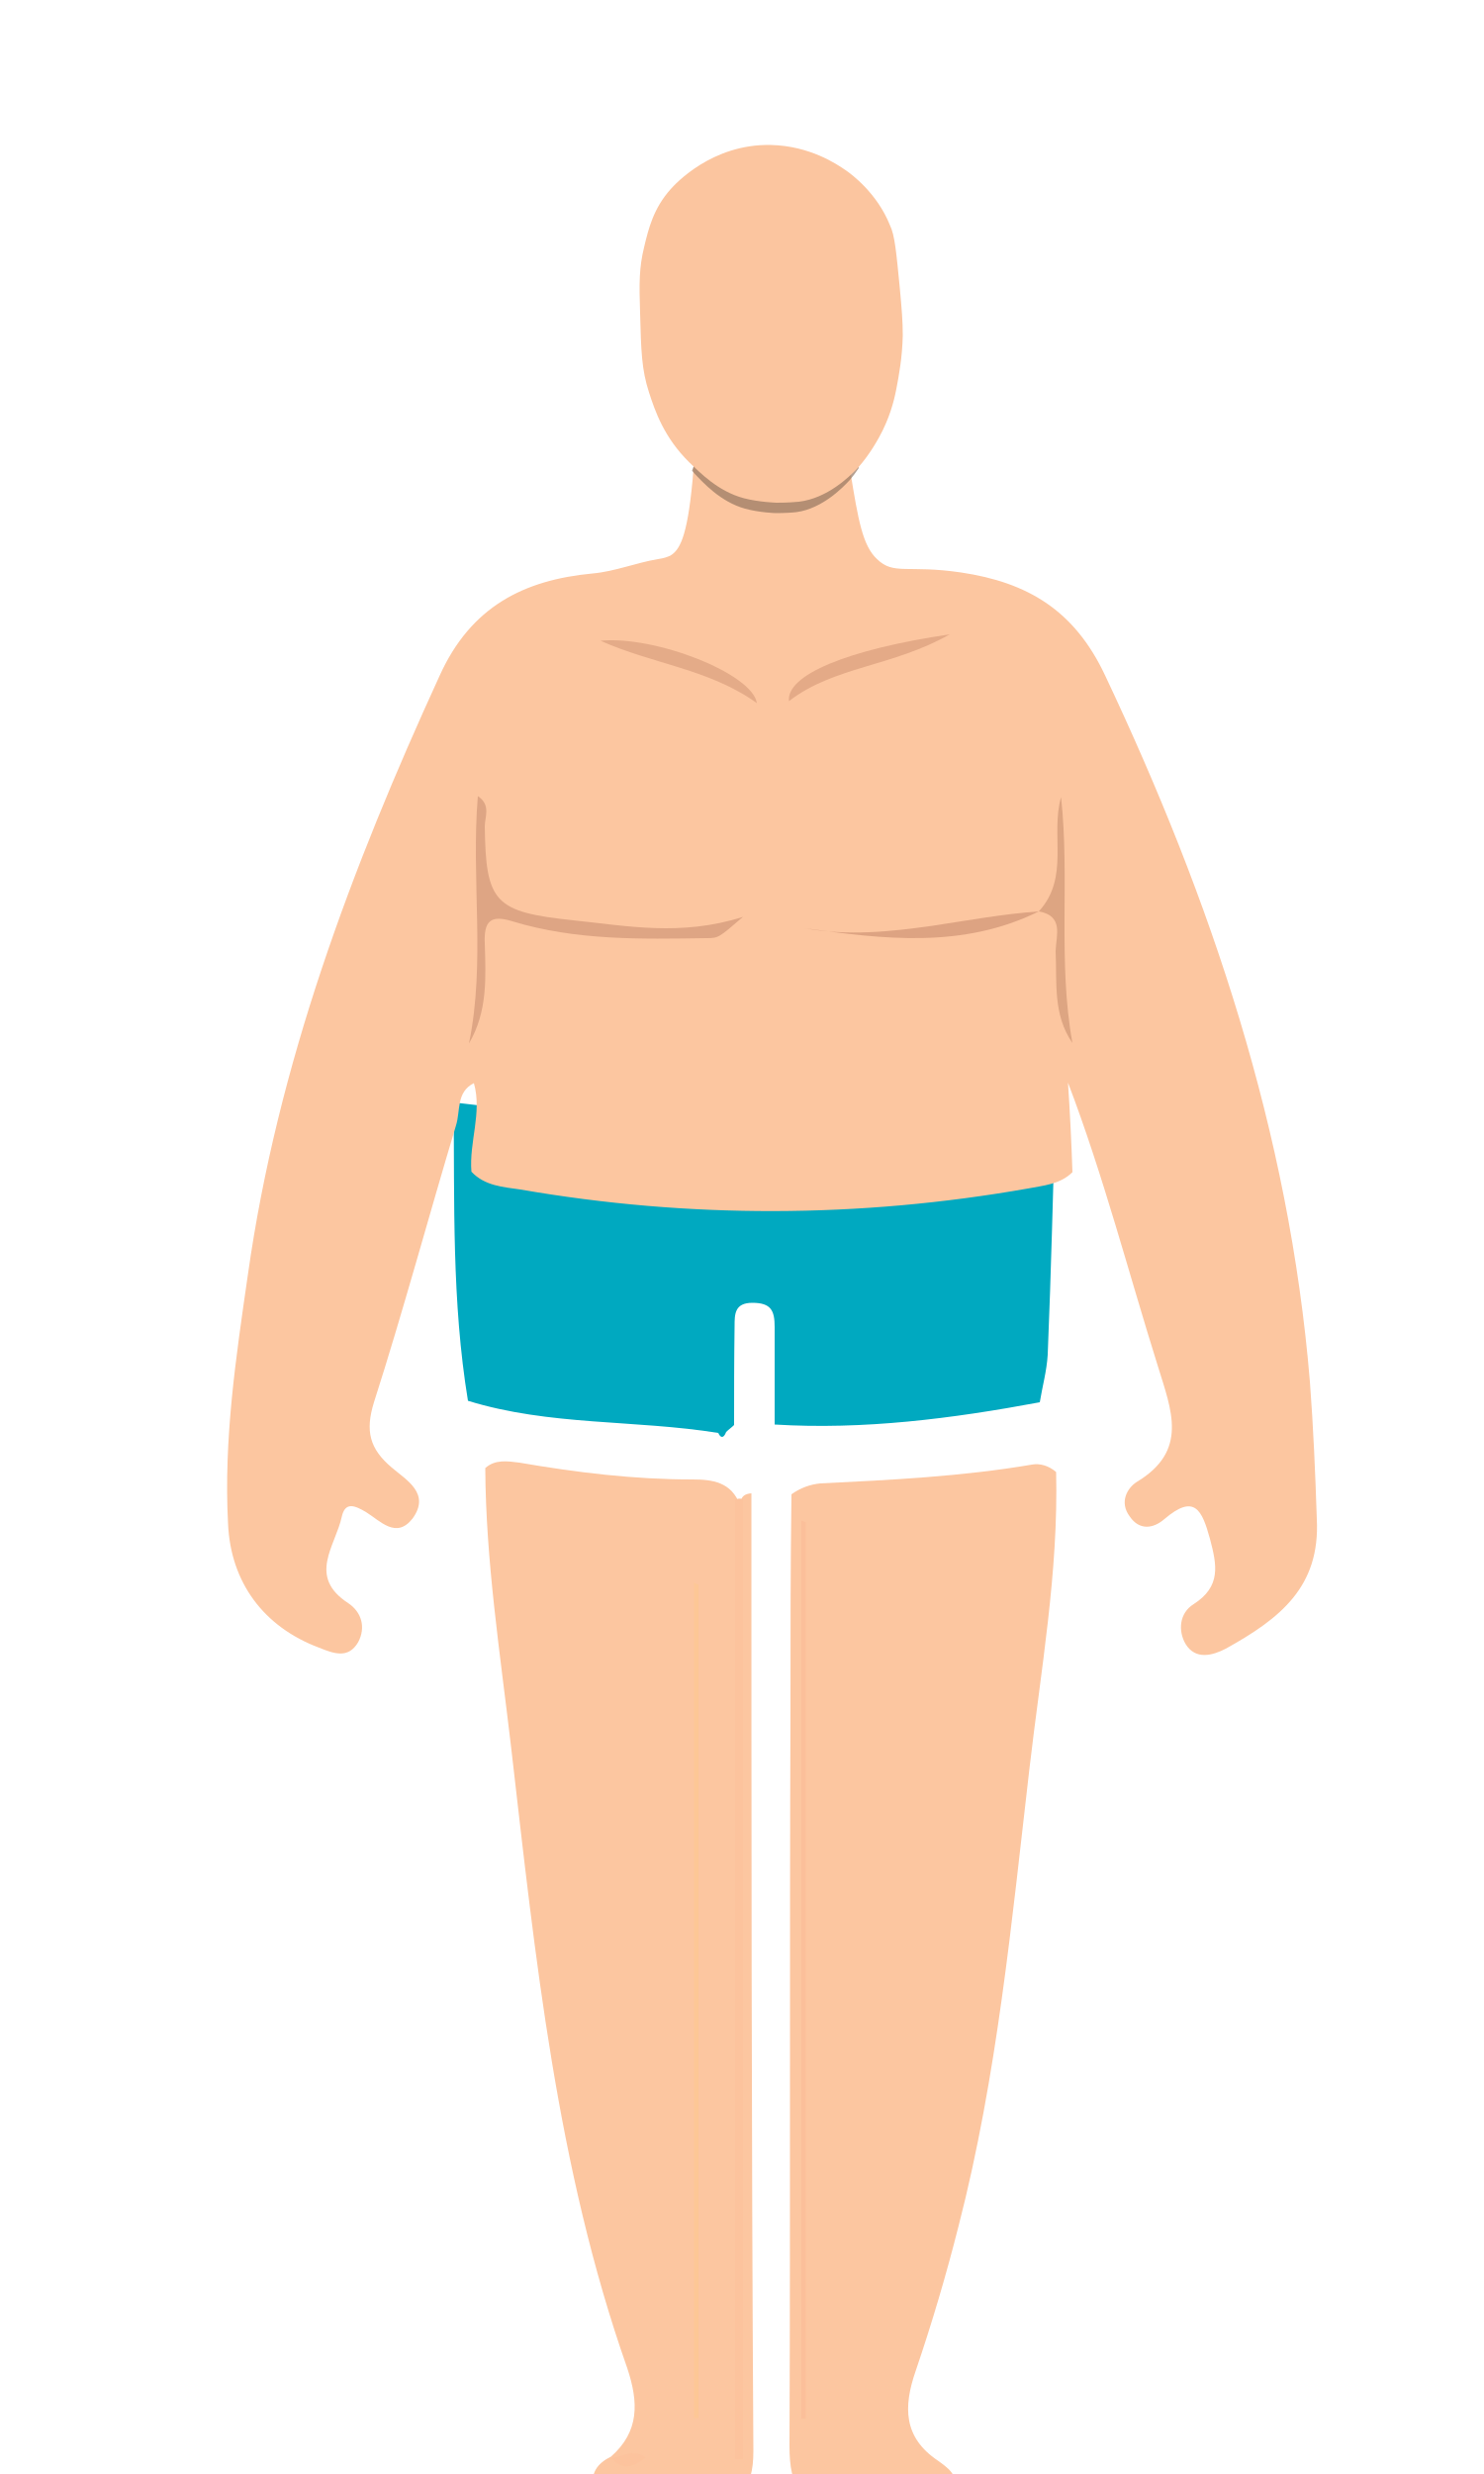
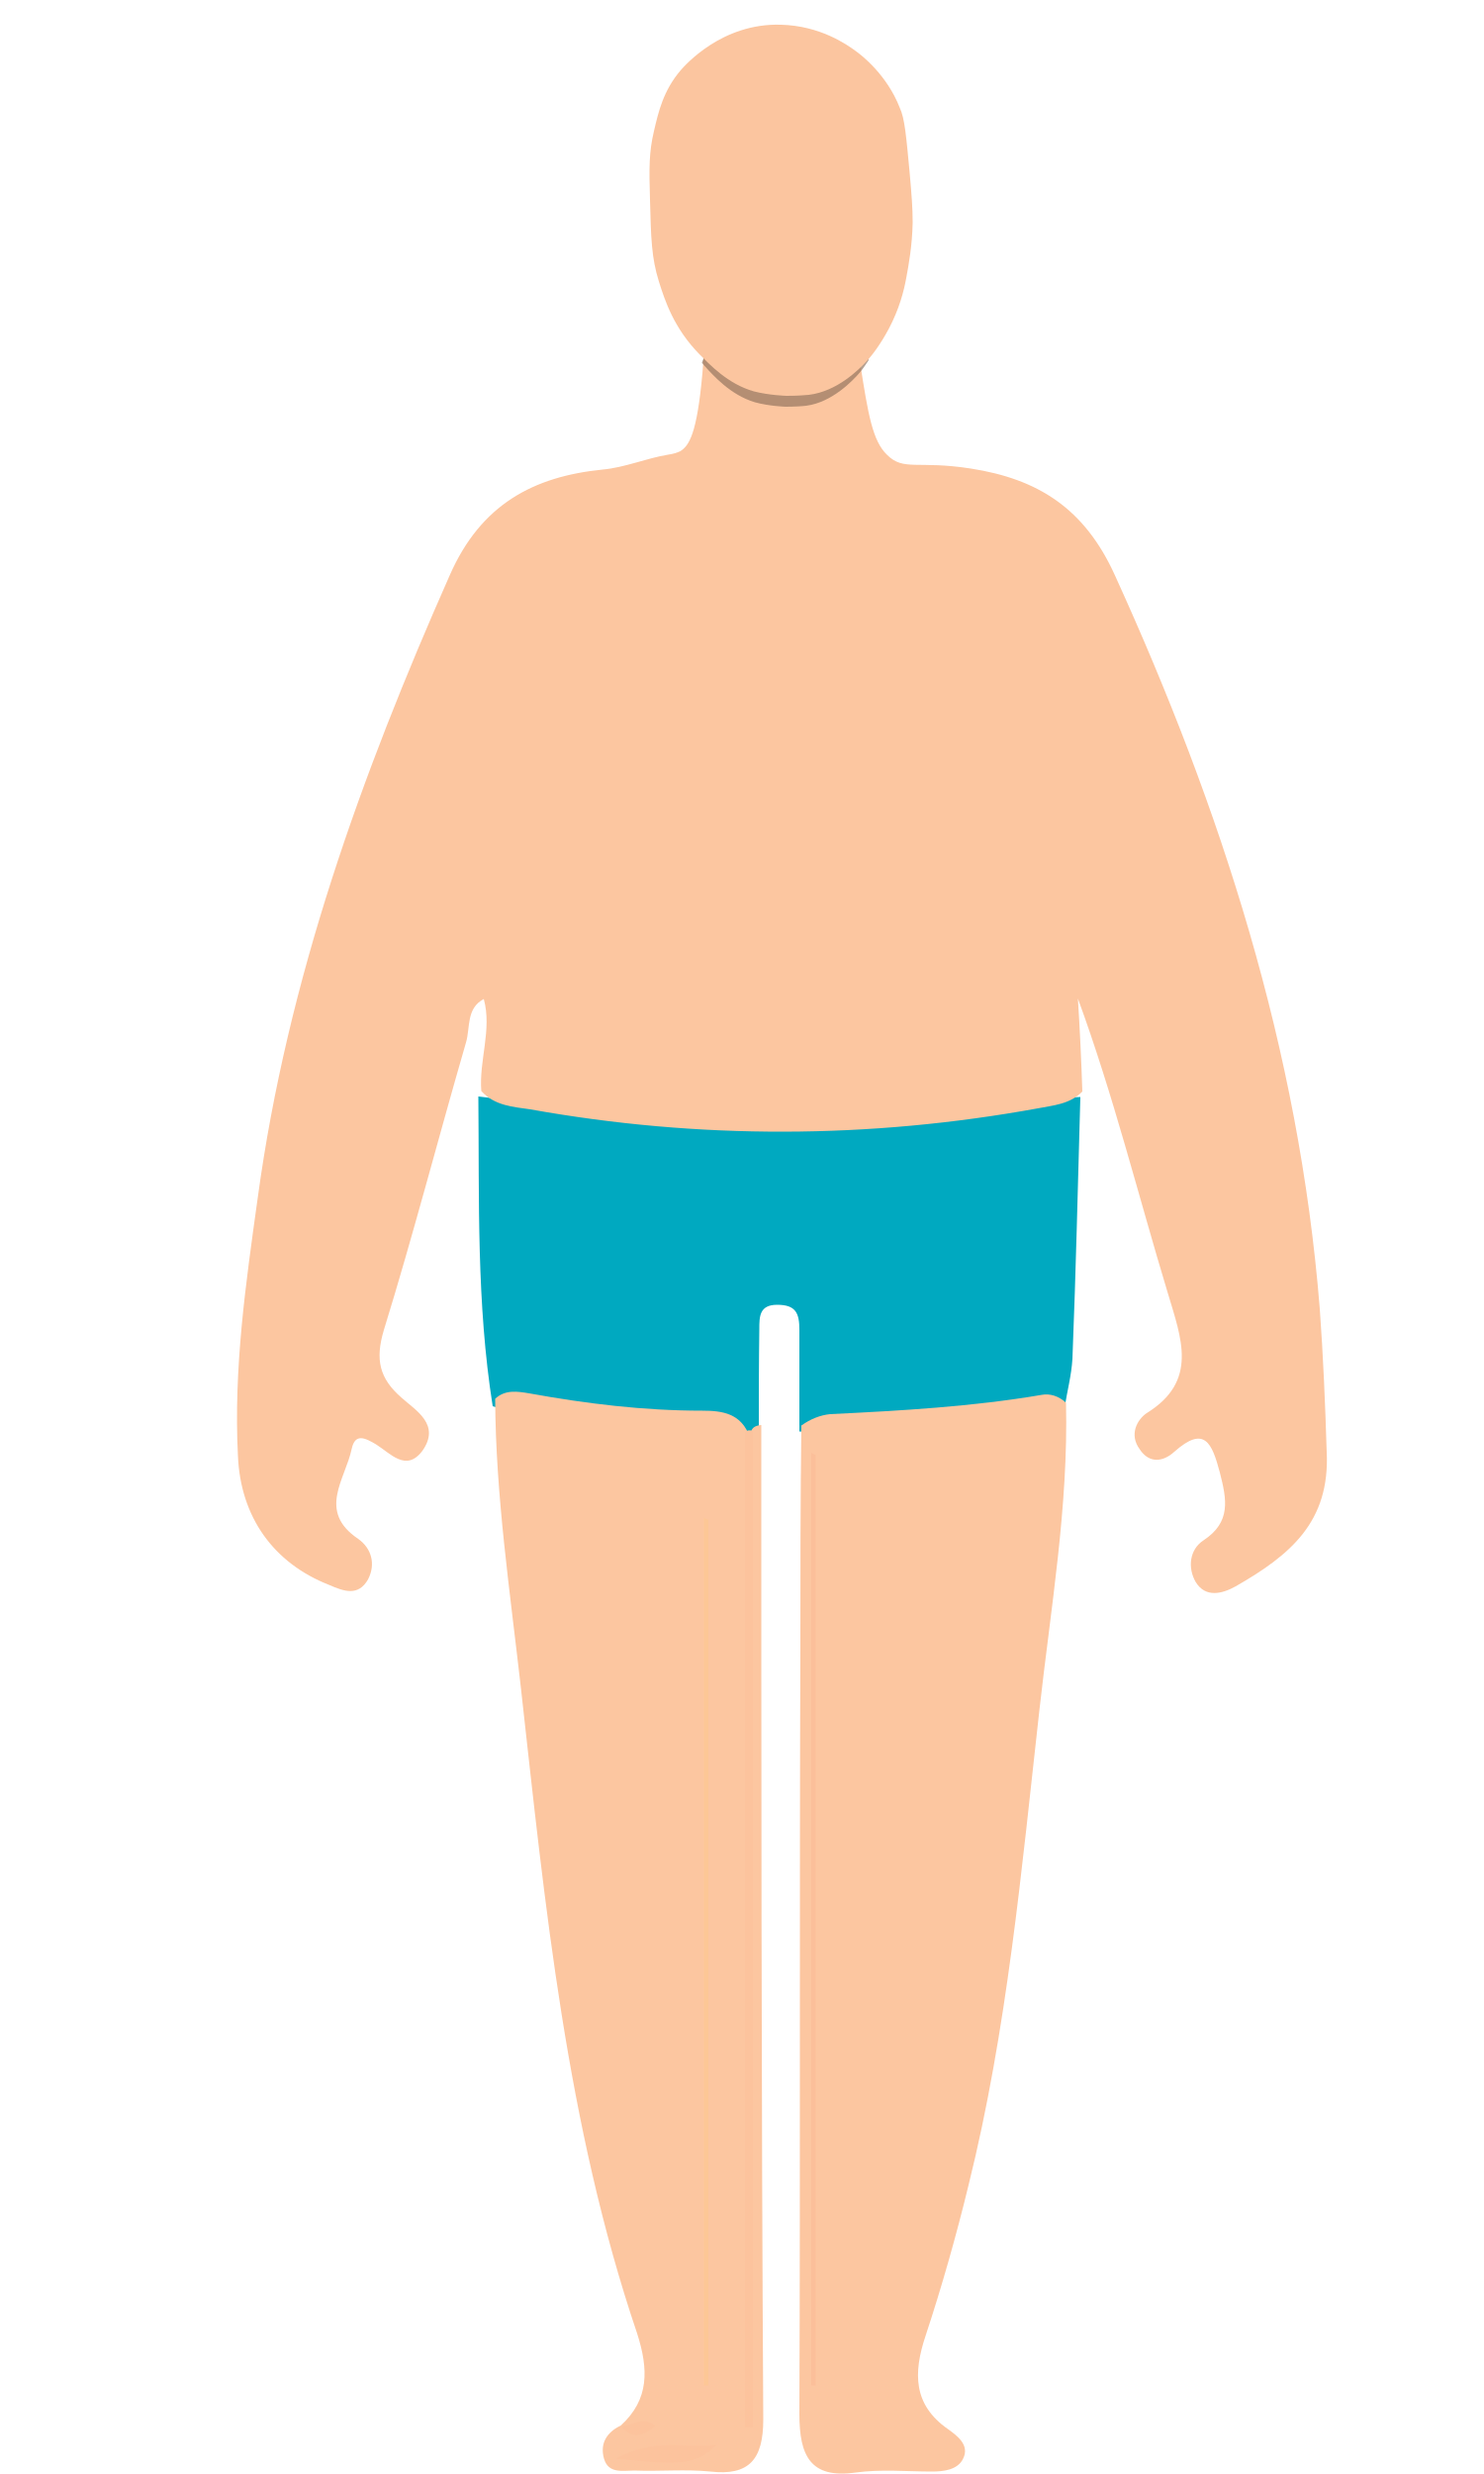
<svg xmlns="http://www.w3.org/2000/svg" version="1.1" id="Layer_1" x="0px" y="0px" viewBox="0 0 300 500" style="enable-background:new 0 0 300 500;" xml:space="preserve">
  <style type="text/css">
	.st0{fill:#00A9C0;}
	.st1{fill:#FCC6A0;}
	.st2{fill:#FBBF9A;}
	.st3{fill:#FCC39D;}
	.st4{fill:#FDC796;}
- 	.st5{fill:#DEA584;}
- 	.st6{fill:#DDA382;}
- 	.st7{fill:#DDA582;}
- 	.st8{fill:#E4AB88;}
- 	.st9{fill:#E4AA87;}
- 	.st10{opacity:0.68;fill:#92745E;}
- 	.st11{fill:#FBC59F;}
+ 	.st5{opacity:0.68;fill:#92745E;enable-background:new    ;}
+ 	.st6{fill:#FBC59F;}
</style>
  <g>
-     <path class="st0" d="M148.4,288c-0.5,0.5-1.1,0.9-1.6,1.4c-0.5,1.3-1.1,1.3-1.6,0.2c-16.8-2.7-34.1-1.4-50.6-6.5   c-3.3-20.1-2.7-40.1-2.9-60.3c9.6,1.1,19,2.2,28.5,3.4c28.5,3.8,56.9,1.8,85.1-2.9c2.7-0.4,5.4-0.2,8.1-0.4   c-0.5,17-0.9,34-1.6,50.9c-0.2,3.3-1.1,6.5-1.6,9.6c-17.7,3.3-35.6,5.6-53.6,4.5c0-6.5,0-13.2,0-19.7c0-3.3-0.7-4.9-4.5-4.9   c-3.6,0-3.6,2.3-3.6,4.7C148.4,274.8,148.4,281.5,148.4,288z" />
+     <path class="st0" d="M153.4,289.2c-0.5,0.5-1.1,0.9-1.6,1.5c-0.5,1.3-1.1,1.3-1.6,0.2c-16.8-2.8-34.1-1.5-50.6-6.7   c-3.3-20.9-2.7-41.6-2.9-62.6c9.6,1.1,19,2.3,28.5,3.5c28.5,3.9,56.9,1.9,85.1-3c2.7-0.4,5.4-0.2,8.1-0.4   c-0.5,17.7-0.9,35.3-1.6,52.9c-0.2,3.4-1.1,6.7-1.6,10c-17.7,3.4-35.6,5.8-53.6,4.7c0-6.7,0-13.7,0-20.5c0-3.4-0.7-5.1-4.5-5.1   c-3.6,0-3.6,2.4-3.6,4.9C153.4,275.5,153.4,282.5,153.4,289.2z" />
  </g>
  <g>
    <g>
      <g>
-         <g>
-           <g>
-             <path class="st1" d="M213.5,297.5c0.5,20.2-3.1,40.1-5.4,60c-3.6,30.9-6.5,62-14.3,92.3c-2.5,9.9-5.4,19.7-8.7,29.4       c-2.5,7.2-2.5,13.4,4.5,18.1c1.8,1.3,4.5,3.1,3.1,5.8c-1.1,2.2-4,2.5-6.3,2.5c-5.1,0-10.3-0.5-15.4,0.2       c-9.2,1.3-11.4-3.3-11.4-11.4c0.2-49.7,0-99.3,0.2-149c0-14.5,0-28.9,0.2-43.4c1.8-1.3,3.8-2,5.8-2.2       c14.3-0.7,28.7-1.4,42.8-3.8C210.2,295.7,212,296.2,213.5,297.5z" />
-             <path class="st1" d="M151.9,301.8c0,64.5,0,129.2,0.4,193.6c0,7.8-2.9,11-10.7,10.1c-5.1-0.5-10.1,0-15.4-0.2       c-2.3,0-5.2,0.7-6.1-2.3c-0.9-3.1,0.7-5.2,3.4-6.5c0.7,0.7,1.6,0.7,2.5,0.9c-0.7-0.4-1.8-0.2-2.5-0.9c5.8-5.1,5.6-11,3.3-17.9       c-14.3-40.6-18.6-83.3-23.5-125.7c-2.2-18.8-5.1-37.4-5.2-56.2c2-1.8,4.5-1.4,6.9-1.1c11.6,2,23.1,3.4,35,3.4       c4,0,7.9,0.5,9.6,5.2c0.2,61.2,0,122.6,0.2,183.9c0-60.9,0-121.7,0-182.6C149.7,303.8,149.3,302,151.9,301.8z" />
-           </g>
-           <path class="st2" d="M162.9,307.6c0,60.3,0,120.8,0,181.2c-0.4,0-0.5,0-0.9,0c0-60.5,0-121,0-181.5      C162.3,307.4,162.5,307.6,162.9,307.6z" />
-           <path class="st3" d="M148.6,303.2c0.5-0.4,1.1-0.4,1.6-0.2c0,64.7,0,129.3,0,194c-0.5,0-1.1,0-1.6,0      C148.6,432.6,148.6,367.9,148.6,303.2z" />
-           <path class="st4" d="M141.2,320.2c0,56.2,0,112.4,0,168.5c-0.4,0-0.5,0-0.9,0c0-56.4,0-112.7,0-168.9      C140.5,320,140.9,320.2,141.2,320.2z" />
-         </g>
-         <path class="st3" d="M122.6,503c7.8-4.2,14.1-1.8,20.2-2.7C138.9,504.1,136.2,504.5,122.6,503z" />
-         <path class="st3" d="M123.5,496.7c2.2,0.2,4.2-2.2,7,0C127.7,498.9,125.7,499.2,123.5,496.7L123.5,496.7z" />
+         <path class="st1" d="M215.5,283.5c0.5,21-3.1,41.6-5.4,62.3c-3.6,32.1-6.5,64.4-14.3,95.8c-2.5,10.3-5.4,20.5-8.7,30.5     c-2.5,7.5-2.5,13.9,4.5,18.8c1.8,1.3,4.5,3.2,3.1,6c-1.1,2.3-4,2.6-6.3,2.6c-5.1,0-10.3-0.5-15.4,0.2     c-9.2,1.3-11.4-3.4-11.4-11.8c0.2-51.6,0-103.1,0.2-154.7c0-15.1,0-30,0.2-45.1c1.8-1.3,3.8-2.1,5.8-2.3     c14.3-0.7,28.7-1.5,42.8-3.9C212.2,281.6,214,282.1,215.5,283.5z" />
+         <path class="st1" d="M153.9,288c0,67,0,134.2,0.4,201c0,8.1-2.9,11.4-10.7,10.5c-5.1-0.5-10.1,0-15.4-0.2c-2.3,0-5.2,0.7-6.1-2.4     c-0.9-3.2,0.7-5.4,3.4-6.7c0.7,0.7,1.6,0.7,2.5,0.9c-0.7-0.4-1.8-0.2-2.5-0.9c5.8-5.3,5.6-11.4,3.3-18.6     c-14.3-42.2-18.6-86.5-23.5-130.5c-2.2-19.5-5.1-38.8-5.2-58.4c2-1.9,4.5-1.5,6.9-1.1c11.6,2.1,23.1,3.5,35,3.5     c4,0,7.9,0.5,9.6,5.4c0.2,63.5,0,127.3,0.2,190.9c0-63.2,0-126.4,0-189.6C151.7,290,151.3,288.2,153.9,288z" />
      </g>
-       <g>
-         <g>
-           <path class="st1" d="M171.9,95.3c1.6,9.9,2.5,15,5.4,17.7c3.4,3.3,6.1,1.1,17,2.7c13.4,2,22.9,7.6,29.1,20.8      c21.5,45.5,37.2,92.3,41.4,142.7c0.7,9.2,1.1,18.6,1.4,27.8c0.7,13.7-7.4,20.1-18.4,26.2c-2.7,1.4-6.1,2.3-8.1-0.9      c-1.6-2.7-1.3-6.3,1.6-8.1c5.6-3.6,4.7-7.9,3.3-13.2c-1.6-5.8-3.1-9.2-9.2-4c-2.3,2-5.1,2.3-7-0.5c-2.2-2.9-0.5-5.8,1.4-7      c10.5-6.3,7-14.5,4.3-23.3c-6-19.1-11-38.5-18.2-57.4c0.4,6,0.7,12.1,0.9,18.1c-2.5,2.5-6,2.7-9,3.3c-34.1,6-68.5,6.1-102.6,0.2      c-3.4-0.5-7.2-0.7-9.9-3.6c-0.5-6,2.2-11.9,0.5-17.9c-3.6,1.8-2.7,5.6-3.6,8.5c-5.6,18.6-10.7,37.6-16.6,56      c-1.8,5.8-0.9,9.4,3.6,13.2c2.9,2.5,7.9,5.2,4.2,10.3c-3.3,4.2-6.5,0.5-9.4-1.3c-2.2-1.3-4.2-2.2-4.9,0.9      c-1.3,6-7,12.1,1.3,17.5c2.7,1.8,3.6,4.9,2,7.9c-2,3.4-4.9,2.3-7.9,1.1c-11.2-4.2-17.9-13.2-18.4-25.1c-0.9-17,1.6-33.6,4-50.2      c6-42.6,21-82.4,38.8-121.2c6.3-13.9,17-19.3,30.9-20.6c4.5-0.4,8.9-2.2,13.2-2.9c1.3-0.2,1.8-0.4,2.5-0.7      c1.8-1.1,3.4-3.4,4.5-15.2c0.5-5.6,0.4-8.3,1.4-8.5c1.3-0.4,2,3.4,6,6.5c0.9,0.7,4.2,3.3,9,3.3c1.1,0,5.6-0.2,9-3.3      c3.4-3.3,3.6-7.4,4.9-7.2C170.8,87.9,171.2,91.5,171.9,95.3z" />
-           <path class="st5" d="M94.8,210.9c3.4-16.4,0.4-33.2,1.8-50c2.7,1.8,1.4,4.2,1.4,6.1c0.2,15.5,2,17.3,17.9,19      c10.8,1.1,21.7,3.3,34.3-0.7c-4.9,4.2-4.9,4.3-7.4,4.3c-13.2,0.2-26.4,0.5-39.2-3.4c-4.5-1.4-5.8,0-5.6,4.5      C98.2,197.6,98.6,204.4,94.8,210.9z" />
-           <path class="st6" d="M210,184.2c-15.4,7.6-31.4,5.6-47.3,3.4c8.7,1.6,17.3,0.7,25.8-0.5C195.8,186,202.8,184.7,210,184.2      L210,184.2z" />
-           <path class="st7" d="M210,184.2c6.3-6.9,2.3-15.4,4.5-23.1c1.8,16.4-0.7,33.2,2.3,49.7c-4-5.8-3.1-12.3-3.4-18.6      C213.5,189.1,215.1,185.1,210,184.2L210,184.2z" />
-           <path class="st8" d="M153,142.1c-9.6-6.9-21.1-7.9-31.6-12.6C132.5,128.4,152.2,136.2,153,142.1z" />
-           <path class="st9" d="M192,128.2c-11.4,6.5-23.5,6.5-32.5,13.5C158.9,136.5,171,131.3,192,128.2z" />
-         </g>
-       </g>
+       <path class="st2" d="M164.9,294c0,62.6,0,125.4,0,188.1c-0.4,0-0.5,0-0.9,0c0-62.8,0-125.6,0-188.5    C164.3,293.8,164.5,294,164.9,294z" />
+       <path class="st3" d="M150.6,289.4c0.5-0.4,1.1-0.4,1.6-0.2c0,67.2,0,134.3,0,201.4c-0.5,0-1.1,0-1.6,0    C150.6,423.8,150.6,356.6,150.6,289.4z" />
+       <path class="st4" d="M143.2,307.1c0,58.4,0,116.7,0,175c-0.4,0-0.5,0-0.9,0c0-58.6,0-117,0-175.4    C142.5,306.9,142.9,307.1,143.2,307.1z" />
    </g>
+     <path class="st3" d="M124.6,496.9c7.8-4.4,14.1-1.9,20.2-2.8C140.9,498,138.2,498.4,124.6,496.9z" />
+     <path class="st3" d="M125.5,490.3c2.2,0.2,4.2-2.3,7,0C129.7,492.6,127.7,492.9,125.5,490.3L125.5,490.3z" />
  </g>
-   <path class="st10" d="M173.6,94.6L173.6,94.6c-0.6,0.9-1.2,1.7-1.8,2.4c-1.3,1.4-5.5,5.8-10.8,6.5c-0.8,0.1-2.4,0.2-4.2,0.2  c0,0-3.3-0.1-6.2-0.9c-5-1.4-8.5-5.3-10.3-7.2c-0.1-0.2-0.3-0.3-0.4-0.5c0.3-0.7,0.6-1.5,0.9-2.5c0.2-0.9,0.5-2.2,0.5-3.8  c1.8,1.2,7.6,4.7,15.9,4.4c8.1-0.3,13.5-4.1,15.2-5.4C172.7,90.4,173.2,92.7,173.6,94.6z" />
-   <path class="st11" d="M181.9,58.2c0.4,4.4,0.6,6.7,0.6,9.6c-0.1,4.5-0.8,8.2-1.3,10.8c-0.5,2.6-1.4,6-3.5,9.8  c-1.5,2.7-3.1,4.9-4.6,6.5c-1.4,1.4-5.8,5.8-11.6,6.5c-0.9,0.1-2.6,0.2-4.5,0.2c0,0-3.5-0.1-6.6-0.9c-5.3-1.4-9-5.3-11-7.2  c-5.2-5.1-7-10.5-8.2-14.2c-1.5-4.6-1.6-8.4-1.8-16c-0.2-6.1-0.2-9.2,0.8-13.3c0.9-3.8,1.9-7.9,5.4-11.8c0.8-0.9,8.3-9.2,20.3-8.9  c7.8,0.2,13.2,3.8,15.2,5.2c1,0.7,6.2,4.5,8.8,11C180.9,47.5,181.2,51.1,181.9,58.2z" />
+   <path class="st1" d="M173.9,73.5c1.6,10.3,2.5,15.6,5.4,18.4c3.4,3.4,6.1,1.1,17,2.8c13.4,2.1,22.9,7.9,29.1,21.6  c21.5,47.2,37.2,95.8,41.4,148.2c0.7,9.6,1.1,19.3,1.4,28.9c0.7,14.2-7.4,20.9-18.4,27.2c-2.7,1.5-6.1,2.4-8.1-0.9  c-1.6-2.8-1.3-6.5,1.6-8.4c5.6-3.7,4.7-8.2,3.3-13.7c-1.6-6-3.1-9.6-9.2-4.2c-2.3,2.1-5.1,2.4-7-0.5c-2.2-3-0.5-6,1.4-7.3  c10.5-6.5,7-15.1,4.3-24.2c-6-19.8-11-40-18.2-59.6c0.4,6.2,0.7,12.6,0.9,18.8c-2.5,2.6-6,2.8-9,3.4c-34.1,6.2-68.5,6.3-102.6,0.2  c-3.4-0.5-7.2-0.7-9.9-3.7c-0.5-6.2,2.2-12.4,0.5-18.6c-3.6,1.9-2.7,5.8-3.6,8.8c-5.6,19.3-10.7,39-16.6,58.1  c-1.8,6-0.9,9.8,3.6,13.7c2.9,2.6,7.9,5.4,4.2,10.7c-3.3,4.4-6.5,0.5-9.4-1.3c-2.2-1.3-4.2-2.3-4.9,0.9c-1.3,6.2-7,12.6,1.3,18.2  c2.7,1.9,3.6,5.1,2,8.2c-2,3.5-4.9,2.4-7.9,1.1c-11.2-4.4-17.9-13.7-18.4-26.1c-0.9-17.7,1.6-34.9,4-52.1c6-44.2,21-85.6,38.8-125.8  c6.3-14.4,17-20,30.9-21.4c4.5-0.4,8.9-2.3,13.2-3c1.3-0.2,1.8-0.4,2.5-0.7c1.8-1.1,3.4-3.5,4.5-15.8c0.5-5.8,0.4-8.6,1.4-8.8  c1.3-0.4,2,3.5,6,6.7c0.9,0.7,4.2,3.4,9,3.4c1.1,0,5.6-0.2,9-3.4c3.4-3.4,3.6-7.7,4.9-7.5C172.8,65.9,173.2,69.6,173.9,73.5z" />
+   <path class="st5" d="M175.6,72.8L175.6,72.8c-0.6,0.9-1.2,1.8-1.8,2.5c-1.3,1.5-5.5,6-10.8,6.7c-0.8,0.1-2.4,0.2-4.2,0.2  c0,0-3.3-0.1-6.2-0.9c-5-1.5-8.5-5.5-10.3-7.5c-0.1-0.2-0.3-0.3-0.4-0.5c0.3-0.7,0.6-1.6,0.9-2.6c0.2-0.9,0.5-2.3,0.5-3.9  c1.8,1.2,7.6,4.9,15.9,4.6c8.1-0.3,13.5-4.3,15.2-5.6C174.7,68.5,175.2,70.8,175.6,72.8z" />
+   <path class="st6" d="M183.9,35c0.4,4.6,0.6,7,0.6,10c-0.1,4.7-0.8,8.5-1.3,11.2c-0.5,2.7-1.4,6.2-3.5,10.2c-1.5,2.8-3.1,5.1-4.6,6.7  c-1.4,1.5-5.8,6-11.6,6.7c-0.9,0.1-2.6,0.2-4.5,0.2c0,0-3.5-0.1-6.6-0.9c-5.3-1.5-9-5.5-11-7.5c-5.2-5.3-7-10.9-8.2-14.7  c-1.5-4.8-1.6-8.7-1.8-16.6c-0.2-6.3-0.2-9.6,0.8-13.8c0.9-3.9,1.9-8.2,5.4-12.3c0.8-0.9,8.3-9.6,20.3-9.2  c7.8,0.2,13.2,3.9,15.2,5.4c1,0.7,6.2,4.7,8.8,11.4C182.9,23.9,183.2,27.6,183.9,35z" />
</svg>
